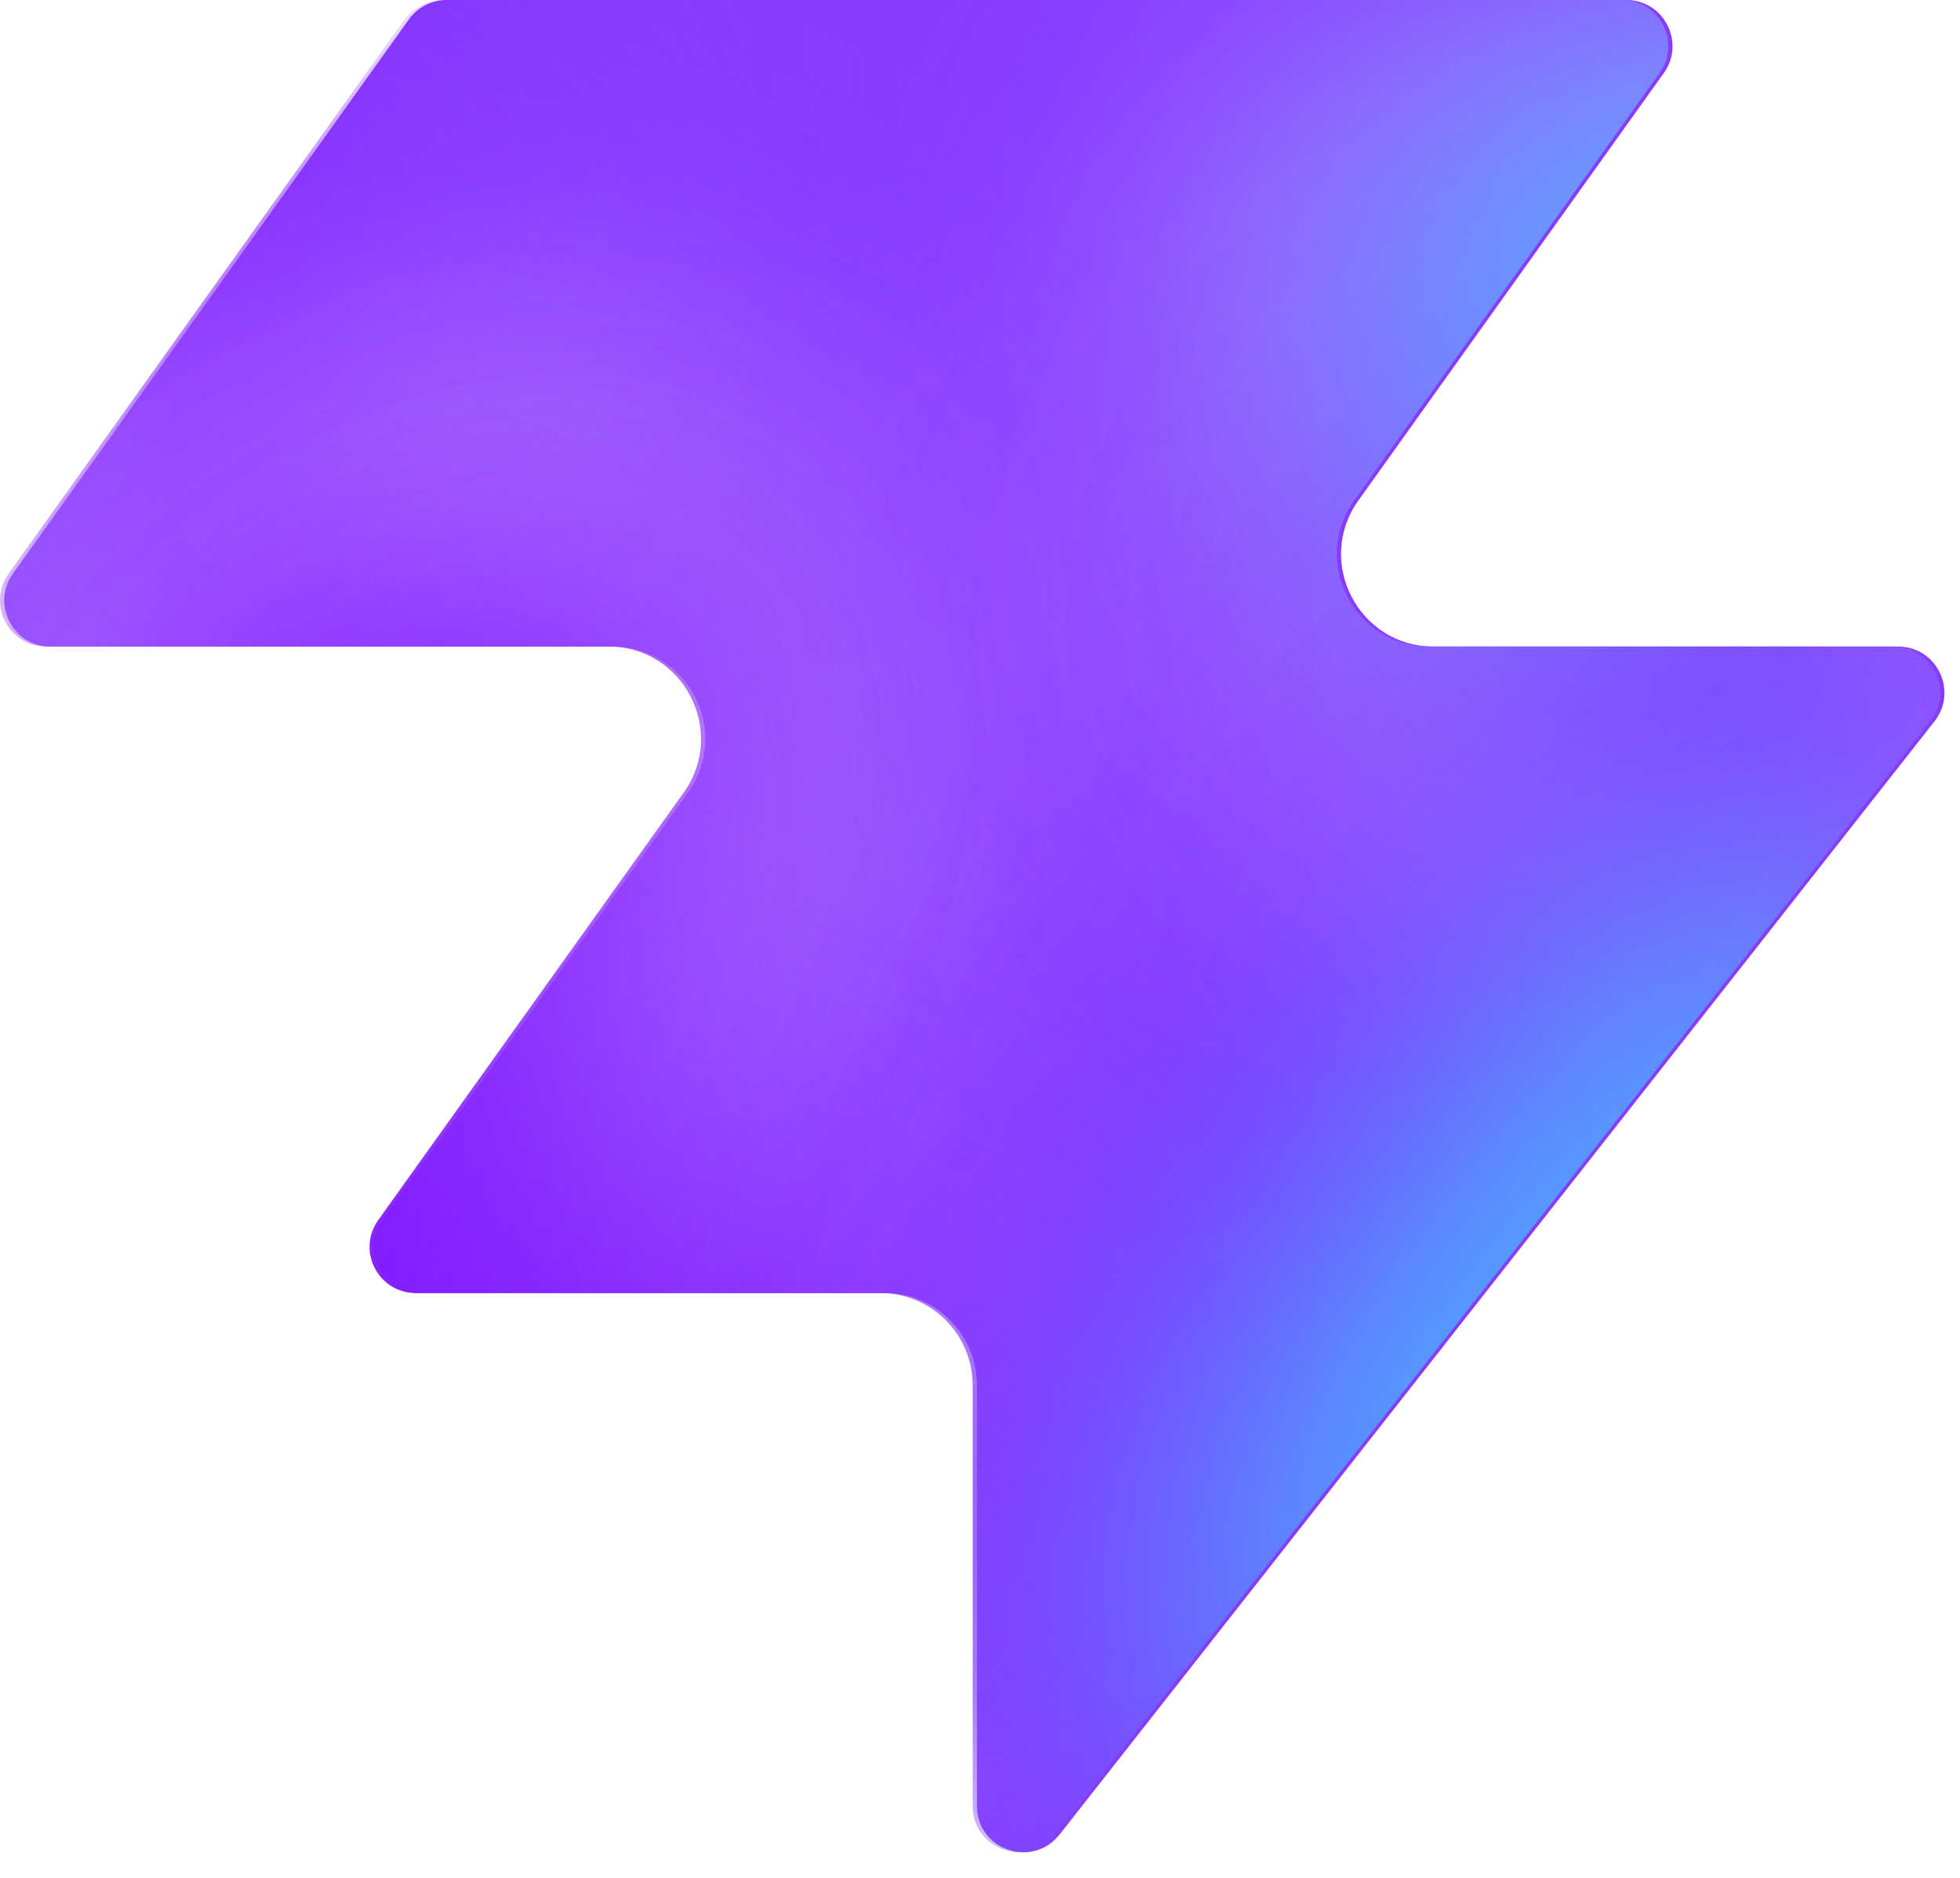
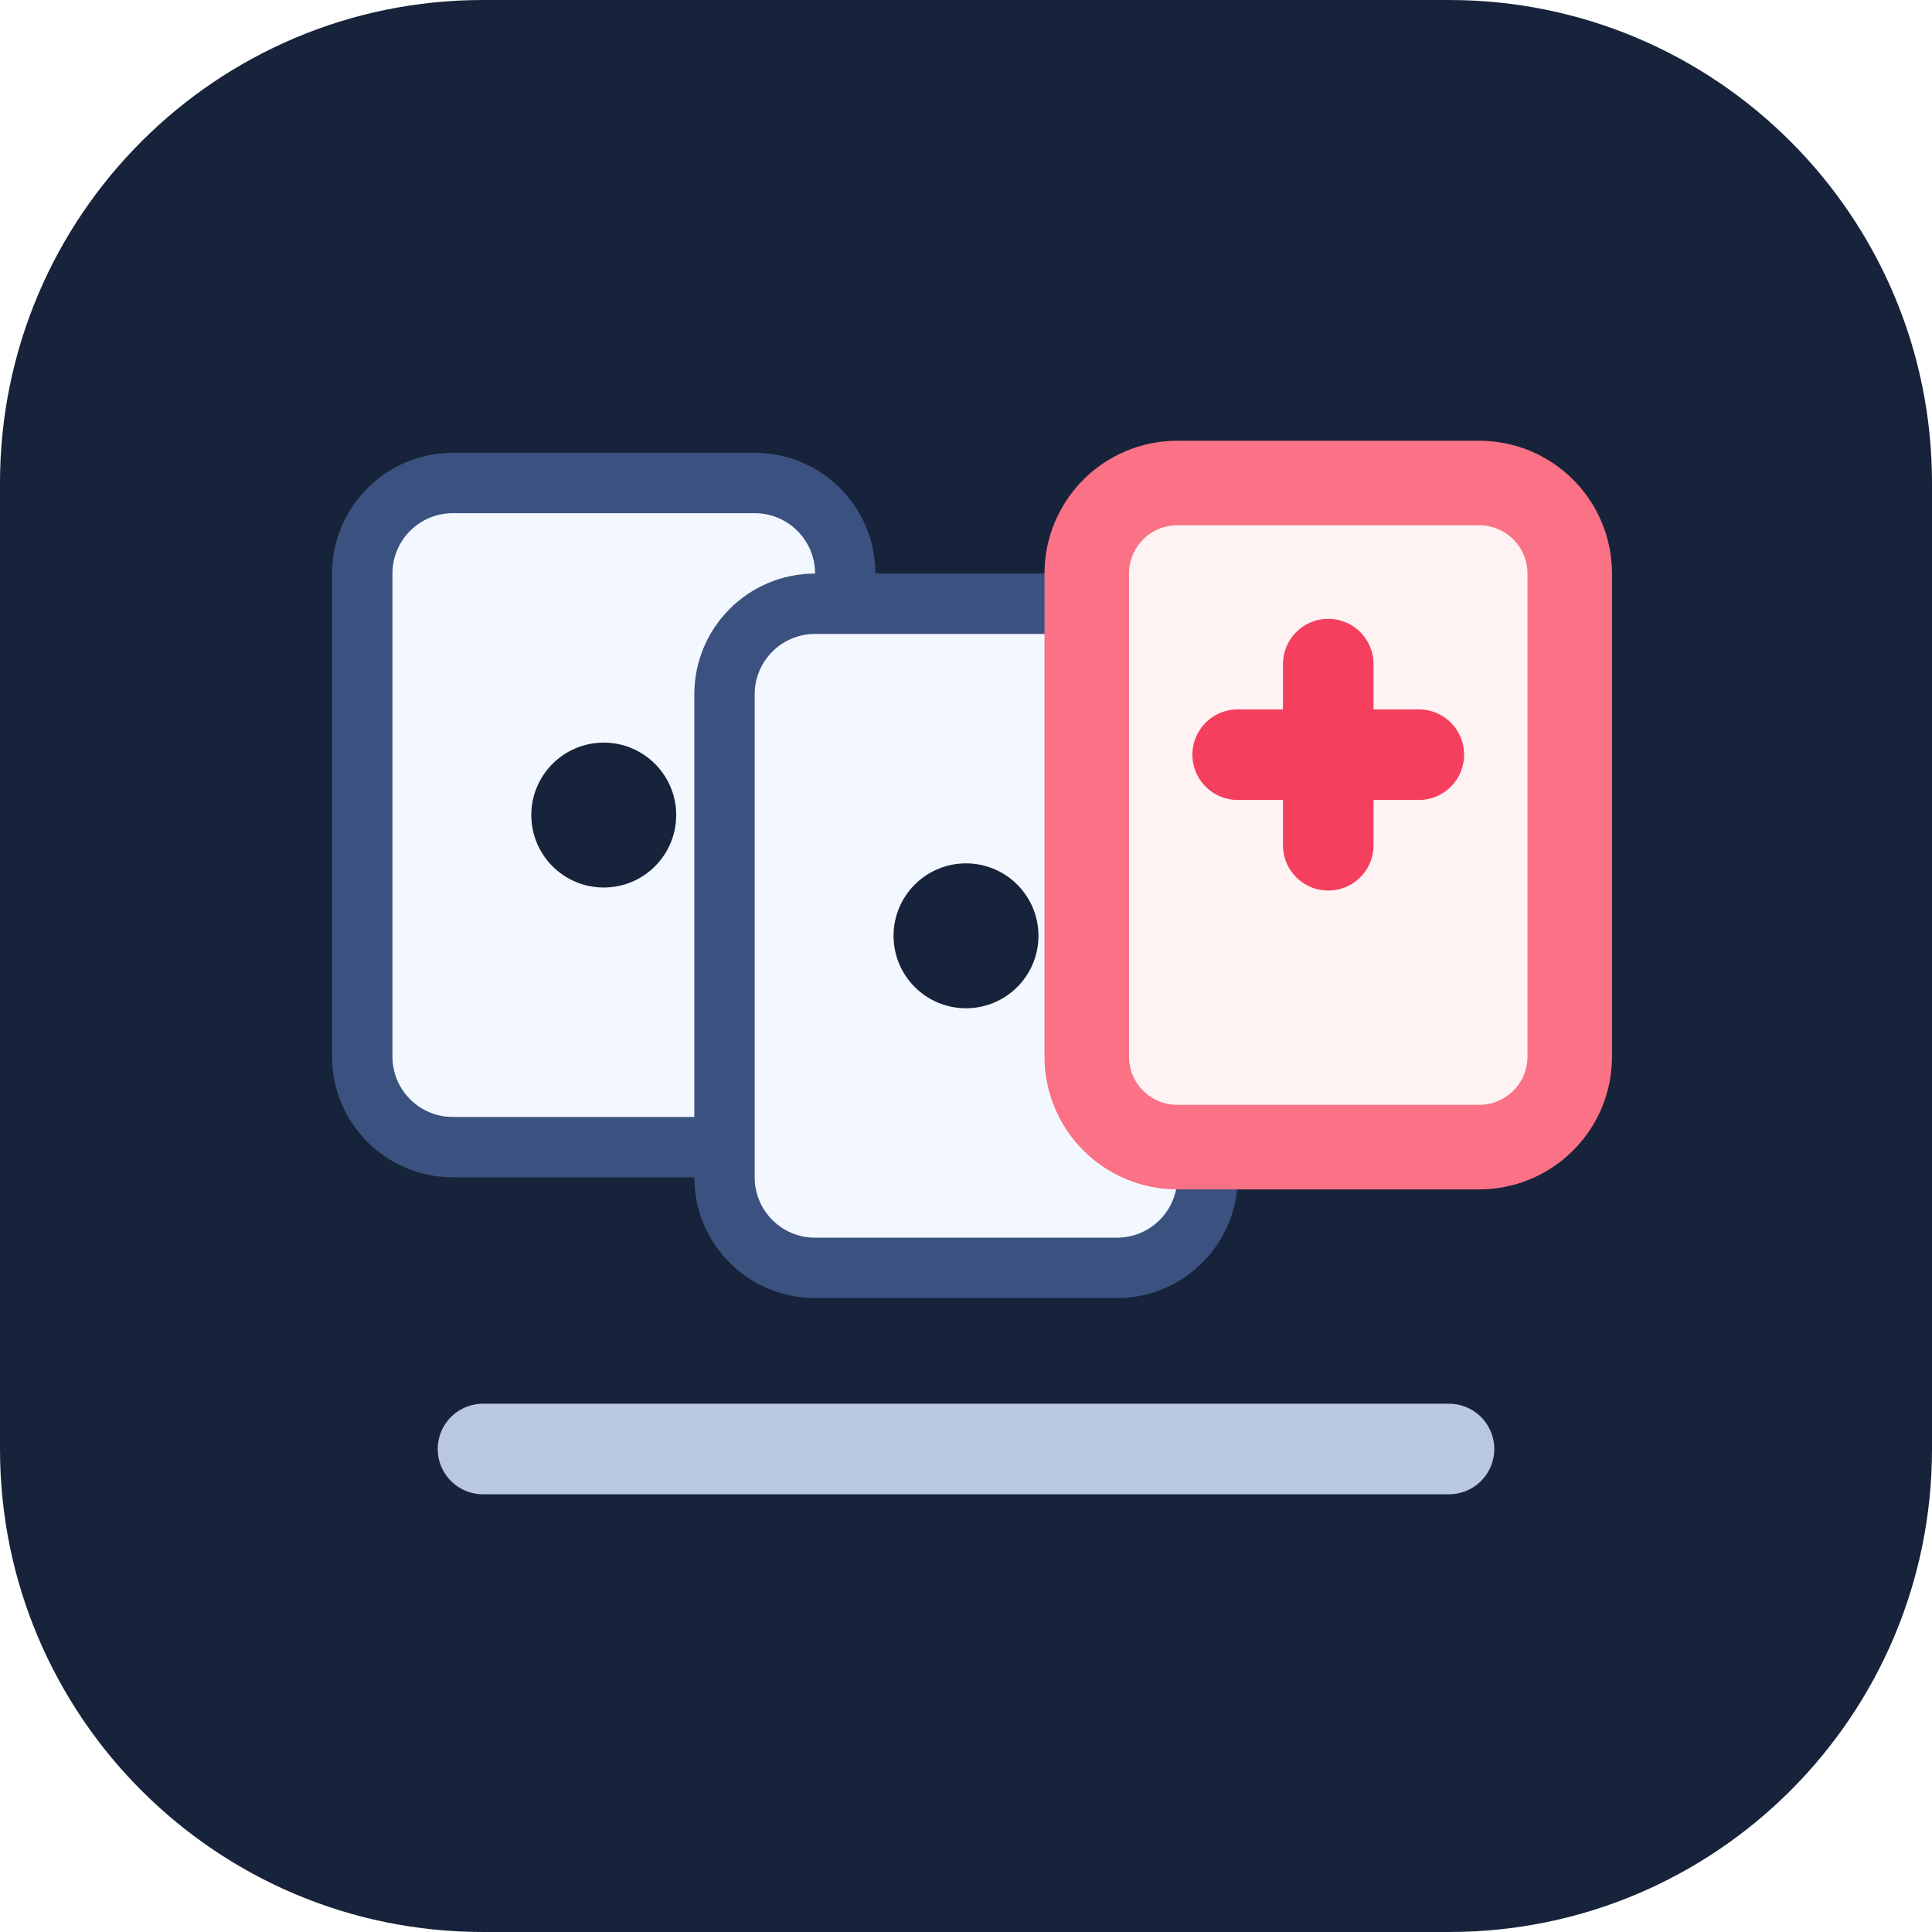
- <svg xmlns="http://www.w3.org/2000/svg" width="48" height="46" fill="none" viewBox="0 0 48 46">
-   <path fill="#863bff" d="M25.946 44.938c-.664.845-2.021.375-2.021-.698V33.937a2.26 2.26 0 0 0-2.262-2.262H10.287c-.92 0-1.456-1.04-.92-1.788l7.48-10.471c1.07-1.497 0-3.578-1.842-3.578H1.237c-.92 0-1.456-1.04-.92-1.788L10.013.474c.214-.297.556-.474.92-.474h28.894c.92 0 1.456 1.04.92 1.788l-7.48 10.471c-1.07 1.498 0 3.579 1.842 3.579h11.377c.943 0 1.473 1.088.89 1.83L25.947 44.94z" style="fill:#863bff;fill:color(display-p3 .525 .23 1);fill-opacity:1" />
-   <mask id="a" width="48" height="46" x="0" y="0" maskUnits="userSpaceOnUse" style="mask-type:alpha">
-     <path fill="#000" d="M25.842 44.938c-.664.844-2.021.375-2.021-.698V33.937a2.26 2.26 0 0 0-2.262-2.262H10.183c-.92 0-1.456-1.04-.92-1.788l7.48-10.471c1.07-1.498 0-3.579-1.842-3.579H1.133c-.92 0-1.456-1.04-.92-1.787L9.91.473c.214-.297.556-.474.92-.474h28.894c.92 0 1.456 1.04.92 1.788l-7.48 10.471c-1.07 1.498 0 3.578 1.842 3.578h11.377c.943 0 1.473 1.088.89 1.832L25.843 44.94z" style="fill:#000;fill-opacity:1" />
-   </mask>
-   <g mask="url(#a)">
-     <g filter="url(#b)">
-       <ellipse cx="5.508" cy="14.704" fill="#ede6ff" rx="5.508" ry="14.704" style="fill:#ede6ff;fill:color(display-p3 .927 .903 1);fill-opacity:1" transform="matrix(.00324 1 1 -.00324 -4.47 31.516)" />
-     </g>
-     <g filter="url(#c)">
-       <ellipse cx="10.399" cy="29.851" fill="#ede6ff" rx="10.399" ry="29.851" style="fill:#ede6ff;fill:color(display-p3 .927 .903 1);fill-opacity:1" transform="matrix(.00324 1 1 -.00324 -39.328 7.883)" />
-     </g>
-     <g filter="url(#d)">
-       <ellipse cx="5.508" cy="30.487" fill="#7e14ff" rx="5.508" ry="30.487" style="fill:#7e14ff;fill:color(display-p3 .492 .077 1);fill-opacity:1" transform="rotate(89.814 -25.913 -14.639)scale(1 -1)" />
-     </g>
-     <g filter="url(#e)">
-       <ellipse cx="5.508" cy="30.599" fill="#7e14ff" rx="5.508" ry="30.599" style="fill:#7e14ff;fill:color(display-p3 .492 .077 1);fill-opacity:1" transform="rotate(89.814 -32.644 -3.334)scale(1 -1)" />
-     </g>
-     <g filter="url(#f)">
-       <ellipse cx="5.508" cy="30.599" fill="#7e14ff" rx="5.508" ry="30.599" style="fill:#7e14ff;fill:color(display-p3 .492 .077 1);fill-opacity:1" transform="matrix(.00324 1 1 -.00324 -34.34 30.47)" />
-     </g>
-     <g filter="url(#g)">
-       <ellipse cx="14.072" cy="22.078" fill="#ede6ff" rx="14.072" ry="22.078" style="fill:#ede6ff;fill:color(display-p3 .927 .903 1);fill-opacity:1" transform="rotate(93.35 24.506 48.493)scale(-1 1)" />
-     </g>
-     <g filter="url(#h)">
-       <ellipse cx="3.47" cy="21.501" fill="#7e14ff" rx="3.47" ry="21.501" style="fill:#7e14ff;fill:color(display-p3 .492 .077 1);fill-opacity:1" transform="rotate(89.009 28.708 47.59)scale(-1 1)" />
-     </g>
-     <g filter="url(#i)">
-       <ellipse cx="3.47" cy="21.501" fill="#7e14ff" rx="3.47" ry="21.501" style="fill:#7e14ff;fill:color(display-p3 .492 .077 1);fill-opacity:1" transform="rotate(89.009 28.708 47.59)scale(-1 1)" />
-     </g>
-     <g filter="url(#j)">
-       <ellipse cx=".387" cy="8.972" fill="#7e14ff" rx="4.407" ry="29.108" style="fill:#7e14ff;fill:color(display-p3 .492 .077 1);fill-opacity:1" transform="rotate(39.51 .387 8.972)" />
-     </g>
-     <g filter="url(#k)">
-       <ellipse cx="47.523" cy="-6.092" fill="#7e14ff" rx="4.407" ry="29.108" style="fill:#7e14ff;fill:color(display-p3 .492 .077 1);fill-opacity:1" transform="rotate(37.892 47.523 -6.092)" />
-     </g>
-     <g filter="url(#l)">
-       <ellipse cx="41.412" cy="6.333" fill="#47bfff" rx="5.971" ry="9.665" style="fill:#47bfff;fill:color(display-p3 .28 .748 1);fill-opacity:1" transform="rotate(37.892 41.412 6.333)" />
-     </g>
-     <g filter="url(#m)">
-       <ellipse cx="-1.879" cy="38.332" fill="#7e14ff" rx="4.407" ry="29.108" style="fill:#7e14ff;fill:color(display-p3 .492 .077 1);fill-opacity:1" transform="rotate(37.892 -1.88 38.332)" />
-     </g>
-     <g filter="url(#n)">
-       <ellipse cx="-1.879" cy="38.332" fill="#7e14ff" rx="4.407" ry="29.108" style="fill:#7e14ff;fill:color(display-p3 .492 .077 1);fill-opacity:1" transform="rotate(37.892 -1.88 38.332)" />
-     </g>
-     <g filter="url(#o)">
-       <ellipse cx="35.651" cy="29.907" fill="#7e14ff" rx="4.407" ry="29.108" style="fill:#7e14ff;fill:color(display-p3 .492 .077 1);fill-opacity:1" transform="rotate(37.892 35.651 29.907)" />
-     </g>
-     <g filter="url(#p)">
-       <ellipse cx="38.418" cy="32.4" fill="#47bfff" rx="5.971" ry="15.297" style="fill:#47bfff;fill:color(display-p3 .28 .748 1);fill-opacity:1" transform="rotate(37.892 38.418 32.4)" />
-     </g>
-   </g>
-   <defs>
-     <filter id="b" width="60.045" height="41.654" x="-19.77" y="16.149" color-interpolation-filters="sRGB" filterUnits="userSpaceOnUse">
-       <feFlood flood-opacity="0" result="BackgroundImageFix" />
-       <feBlend in="SourceGraphic" in2="BackgroundImageFix" result="shape" />
-       <feGaussianBlur result="effect1_foregroundBlur_2002_17158" stdDeviation="7.659" />
-     </filter>
-     <filter id="c" width="90.34" height="51.437" x="-54.613" y="-7.533" color-interpolation-filters="sRGB" filterUnits="userSpaceOnUse">
-       <feFlood flood-opacity="0" result="BackgroundImageFix" />
-       <feBlend in="SourceGraphic" in2="BackgroundImageFix" result="shape" />
-       <feGaussianBlur result="effect1_foregroundBlur_2002_17158" stdDeviation="7.659" />
-     </filter>
-     <filter id="d" width="79.355" height="29.4" x="-49.64" y="2.03" color-interpolation-filters="sRGB" filterUnits="userSpaceOnUse">
-       <feFlood flood-opacity="0" result="BackgroundImageFix" />
-       <feBlend in="SourceGraphic" in2="BackgroundImageFix" result="shape" />
-       <feGaussianBlur result="effect1_foregroundBlur_2002_17158" stdDeviation="4.596" />
-     </filter>
-     <filter id="e" width="79.579" height="29.4" x="-45.045" y="20.029" color-interpolation-filters="sRGB" filterUnits="userSpaceOnUse">
-       <feFlood flood-opacity="0" result="BackgroundImageFix" />
-       <feBlend in="SourceGraphic" in2="BackgroundImageFix" result="shape" />
-       <feGaussianBlur result="effect1_foregroundBlur_2002_17158" stdDeviation="4.596" />
-     </filter>
-     <filter id="f" width="79.579" height="29.4" x="-43.513" y="21.178" color-interpolation-filters="sRGB" filterUnits="userSpaceOnUse">
-       <feFlood flood-opacity="0" result="BackgroundImageFix" />
-       <feBlend in="SourceGraphic" in2="BackgroundImageFix" result="shape" />
-       <feGaussianBlur result="effect1_foregroundBlur_2002_17158" stdDeviation="4.596" />
-     </filter>
-     <filter id="g" width="74.749" height="58.852" x="15.756" y="-17.901" color-interpolation-filters="sRGB" filterUnits="userSpaceOnUse">
-       <feFlood flood-opacity="0" result="BackgroundImageFix" />
-       <feBlend in="SourceGraphic" in2="BackgroundImageFix" result="shape" />
-       <feGaussianBlur result="effect1_foregroundBlur_2002_17158" stdDeviation="7.659" />
-     </filter>
-     <filter id="h" width="61.377" height="25.362" x="23.548" y="2.284" color-interpolation-filters="sRGB" filterUnits="userSpaceOnUse">
-       <feFlood flood-opacity="0" result="BackgroundImageFix" />
-       <feBlend in="SourceGraphic" in2="BackgroundImageFix" result="shape" />
-       <feGaussianBlur result="effect1_foregroundBlur_2002_17158" stdDeviation="4.596" />
-     </filter>
-     <filter id="i" width="61.377" height="25.362" x="23.548" y="2.284" color-interpolation-filters="sRGB" filterUnits="userSpaceOnUse">
-       <feFlood flood-opacity="0" result="BackgroundImageFix" />
-       <feBlend in="SourceGraphic" in2="BackgroundImageFix" result="shape" />
-       <feGaussianBlur result="effect1_foregroundBlur_2002_17158" stdDeviation="4.596" />
-     </filter>
-     <filter id="j" width="56.045" height="63.649" x="-27.636" y="-22.853" color-interpolation-filters="sRGB" filterUnits="userSpaceOnUse">
-       <feFlood flood-opacity="0" result="BackgroundImageFix" />
-       <feBlend in="SourceGraphic" in2="BackgroundImageFix" result="shape" />
-       <feGaussianBlur result="effect1_foregroundBlur_2002_17158" stdDeviation="4.596" />
-     </filter>
-     <filter id="k" width="54.814" height="64.646" x="20.116" y="-38.415" color-interpolation-filters="sRGB" filterUnits="userSpaceOnUse">
-       <feFlood flood-opacity="0" result="BackgroundImageFix" />
-       <feBlend in="SourceGraphic" in2="BackgroundImageFix" result="shape" />
-       <feGaussianBlur result="effect1_foregroundBlur_2002_17158" stdDeviation="4.596" />
-     </filter>
-     <filter id="l" width="33.541" height="35.313" x="24.641" y="-11.323" color-interpolation-filters="sRGB" filterUnits="userSpaceOnUse">
-       <feFlood flood-opacity="0" result="BackgroundImageFix" />
-       <feBlend in="SourceGraphic" in2="BackgroundImageFix" result="shape" />
-       <feGaussianBlur result="effect1_foregroundBlur_2002_17158" stdDeviation="4.596" />
-     </filter>
-     <filter id="m" width="54.814" height="64.646" x="-29.286" y="6.009" color-interpolation-filters="sRGB" filterUnits="userSpaceOnUse">
-       <feFlood flood-opacity="0" result="BackgroundImageFix" />
-       <feBlend in="SourceGraphic" in2="BackgroundImageFix" result="shape" />
-       <feGaussianBlur result="effect1_foregroundBlur_2002_17158" stdDeviation="4.596" />
-     </filter>
-     <filter id="n" width="54.814" height="64.646" x="-29.286" y="6.009" color-interpolation-filters="sRGB" filterUnits="userSpaceOnUse">
-       <feFlood flood-opacity="0" result="BackgroundImageFix" />
-       <feBlend in="SourceGraphic" in2="BackgroundImageFix" result="shape" />
-       <feGaussianBlur result="effect1_foregroundBlur_2002_17158" stdDeviation="4.596" />
-     </filter>
-     <filter id="o" width="54.814" height="64.646" x="8.244" y="-2.416" color-interpolation-filters="sRGB" filterUnits="userSpaceOnUse">
-       <feFlood flood-opacity="0" result="BackgroundImageFix" />
-       <feBlend in="SourceGraphic" in2="BackgroundImageFix" result="shape" />
-       <feGaussianBlur result="effect1_foregroundBlur_2002_17158" stdDeviation="4.596" />
-     </filter>
-     <filter id="p" width="39.409" height="43.623" x="18.713" y="10.588" color-interpolation-filters="sRGB" filterUnits="userSpaceOnUse">
-       <feFlood flood-opacity="0" result="BackgroundImageFix" />
-       <feBlend in="SourceGraphic" in2="BackgroundImageFix" result="shape" />
-       <feGaussianBlur result="effect1_foregroundBlur_2002_17158" stdDeviation="4.596" />
-     </filter>
-   </defs>
+ <svg xmlns="http://www.w3.org/2000/svg" viewBox="0 0 32 32" fill="none" role="img" aria-label="Riichi">
+   <rect width="32" height="32" rx="8" fill="#17233a" />
+   <rect x="6" y="8" width="8" height="11" rx="1.5" fill="#f3f7ff" stroke="#3b5280" stroke-width="1" />
+   <rect x="12" y="10" width="8" height="11" rx="1.5" fill="#f3f7ff" stroke="#3b5280" stroke-width="1" />
+   <rect x="18" y="8" width="8" height="11" rx="1.5" fill="#fef2f2" stroke="#fb7185" stroke-width="1.4" />
+   <circle cx="10" cy="13.5" r="1.2" fill="#17233a" />
+   <circle cx="16" cy="15.5" r="1.2" fill="#17233a" />
+   <path stroke="#f43f5e" stroke-width="1.5" stroke-linecap="round" d="M20.5 12.5h3M22 11v3" />
+   <path stroke="#b9c7e3" stroke-linecap="round" stroke-width="1.5" d="M8 24h16" />
</svg>
